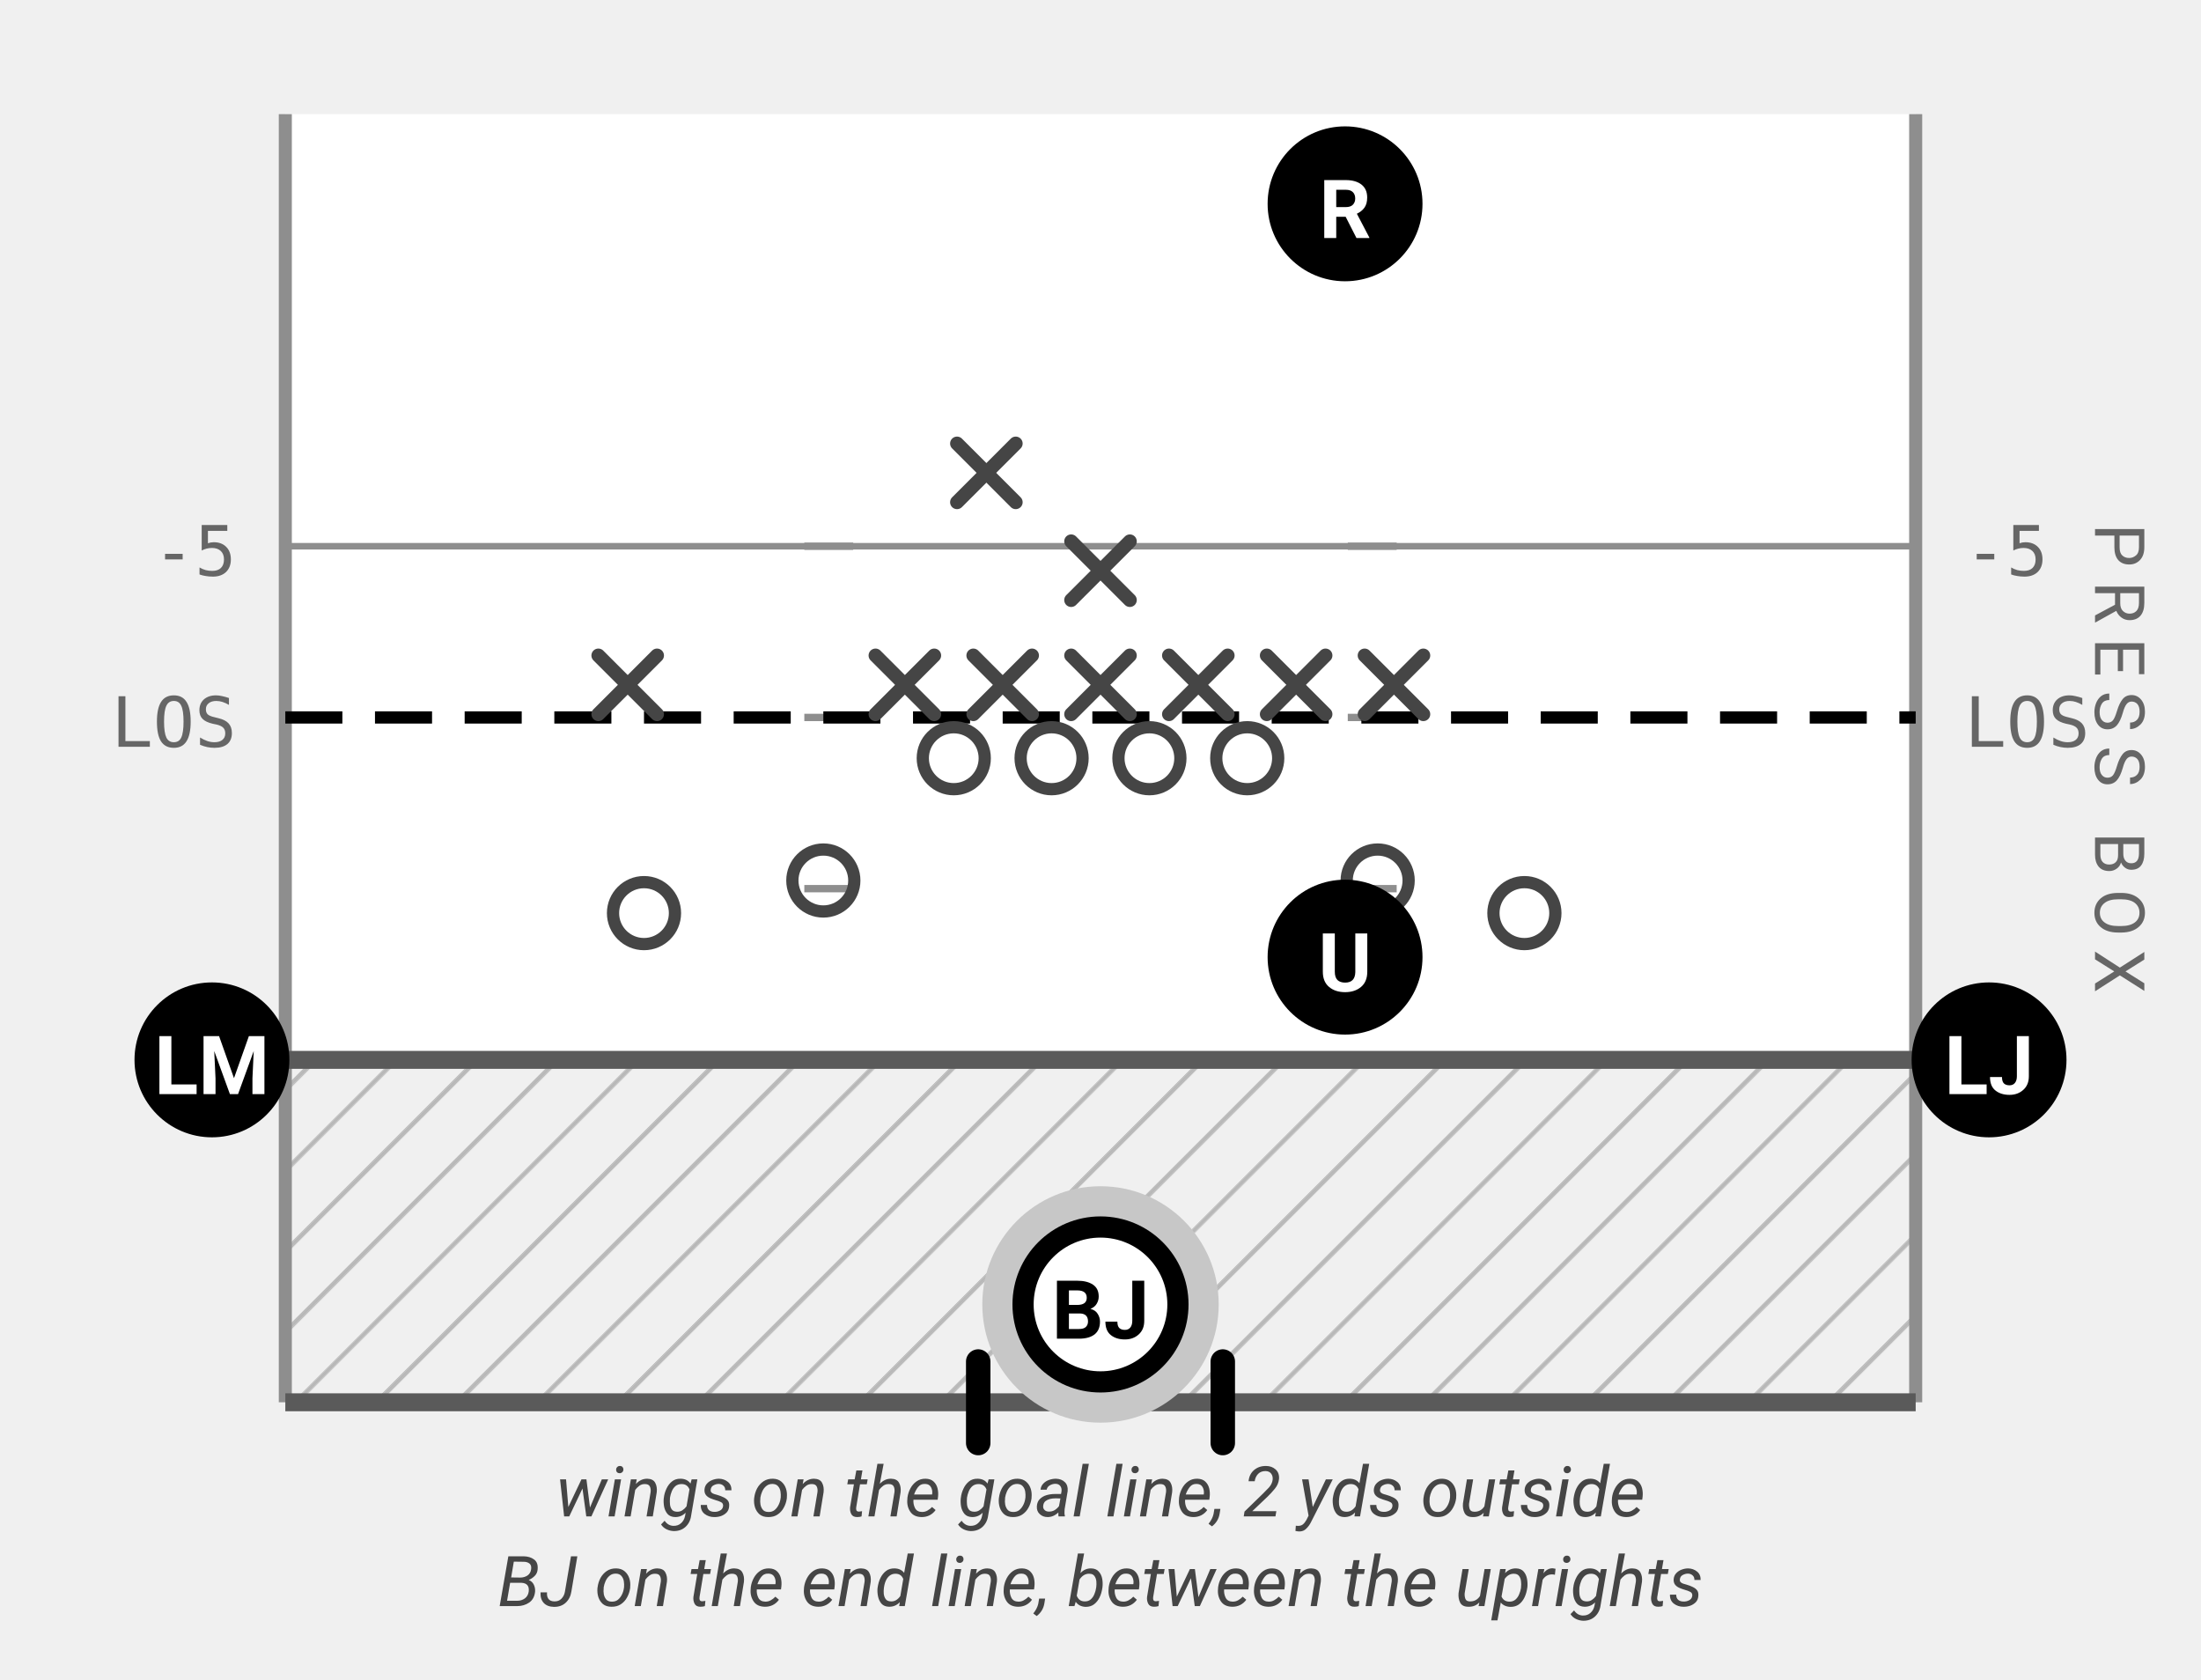
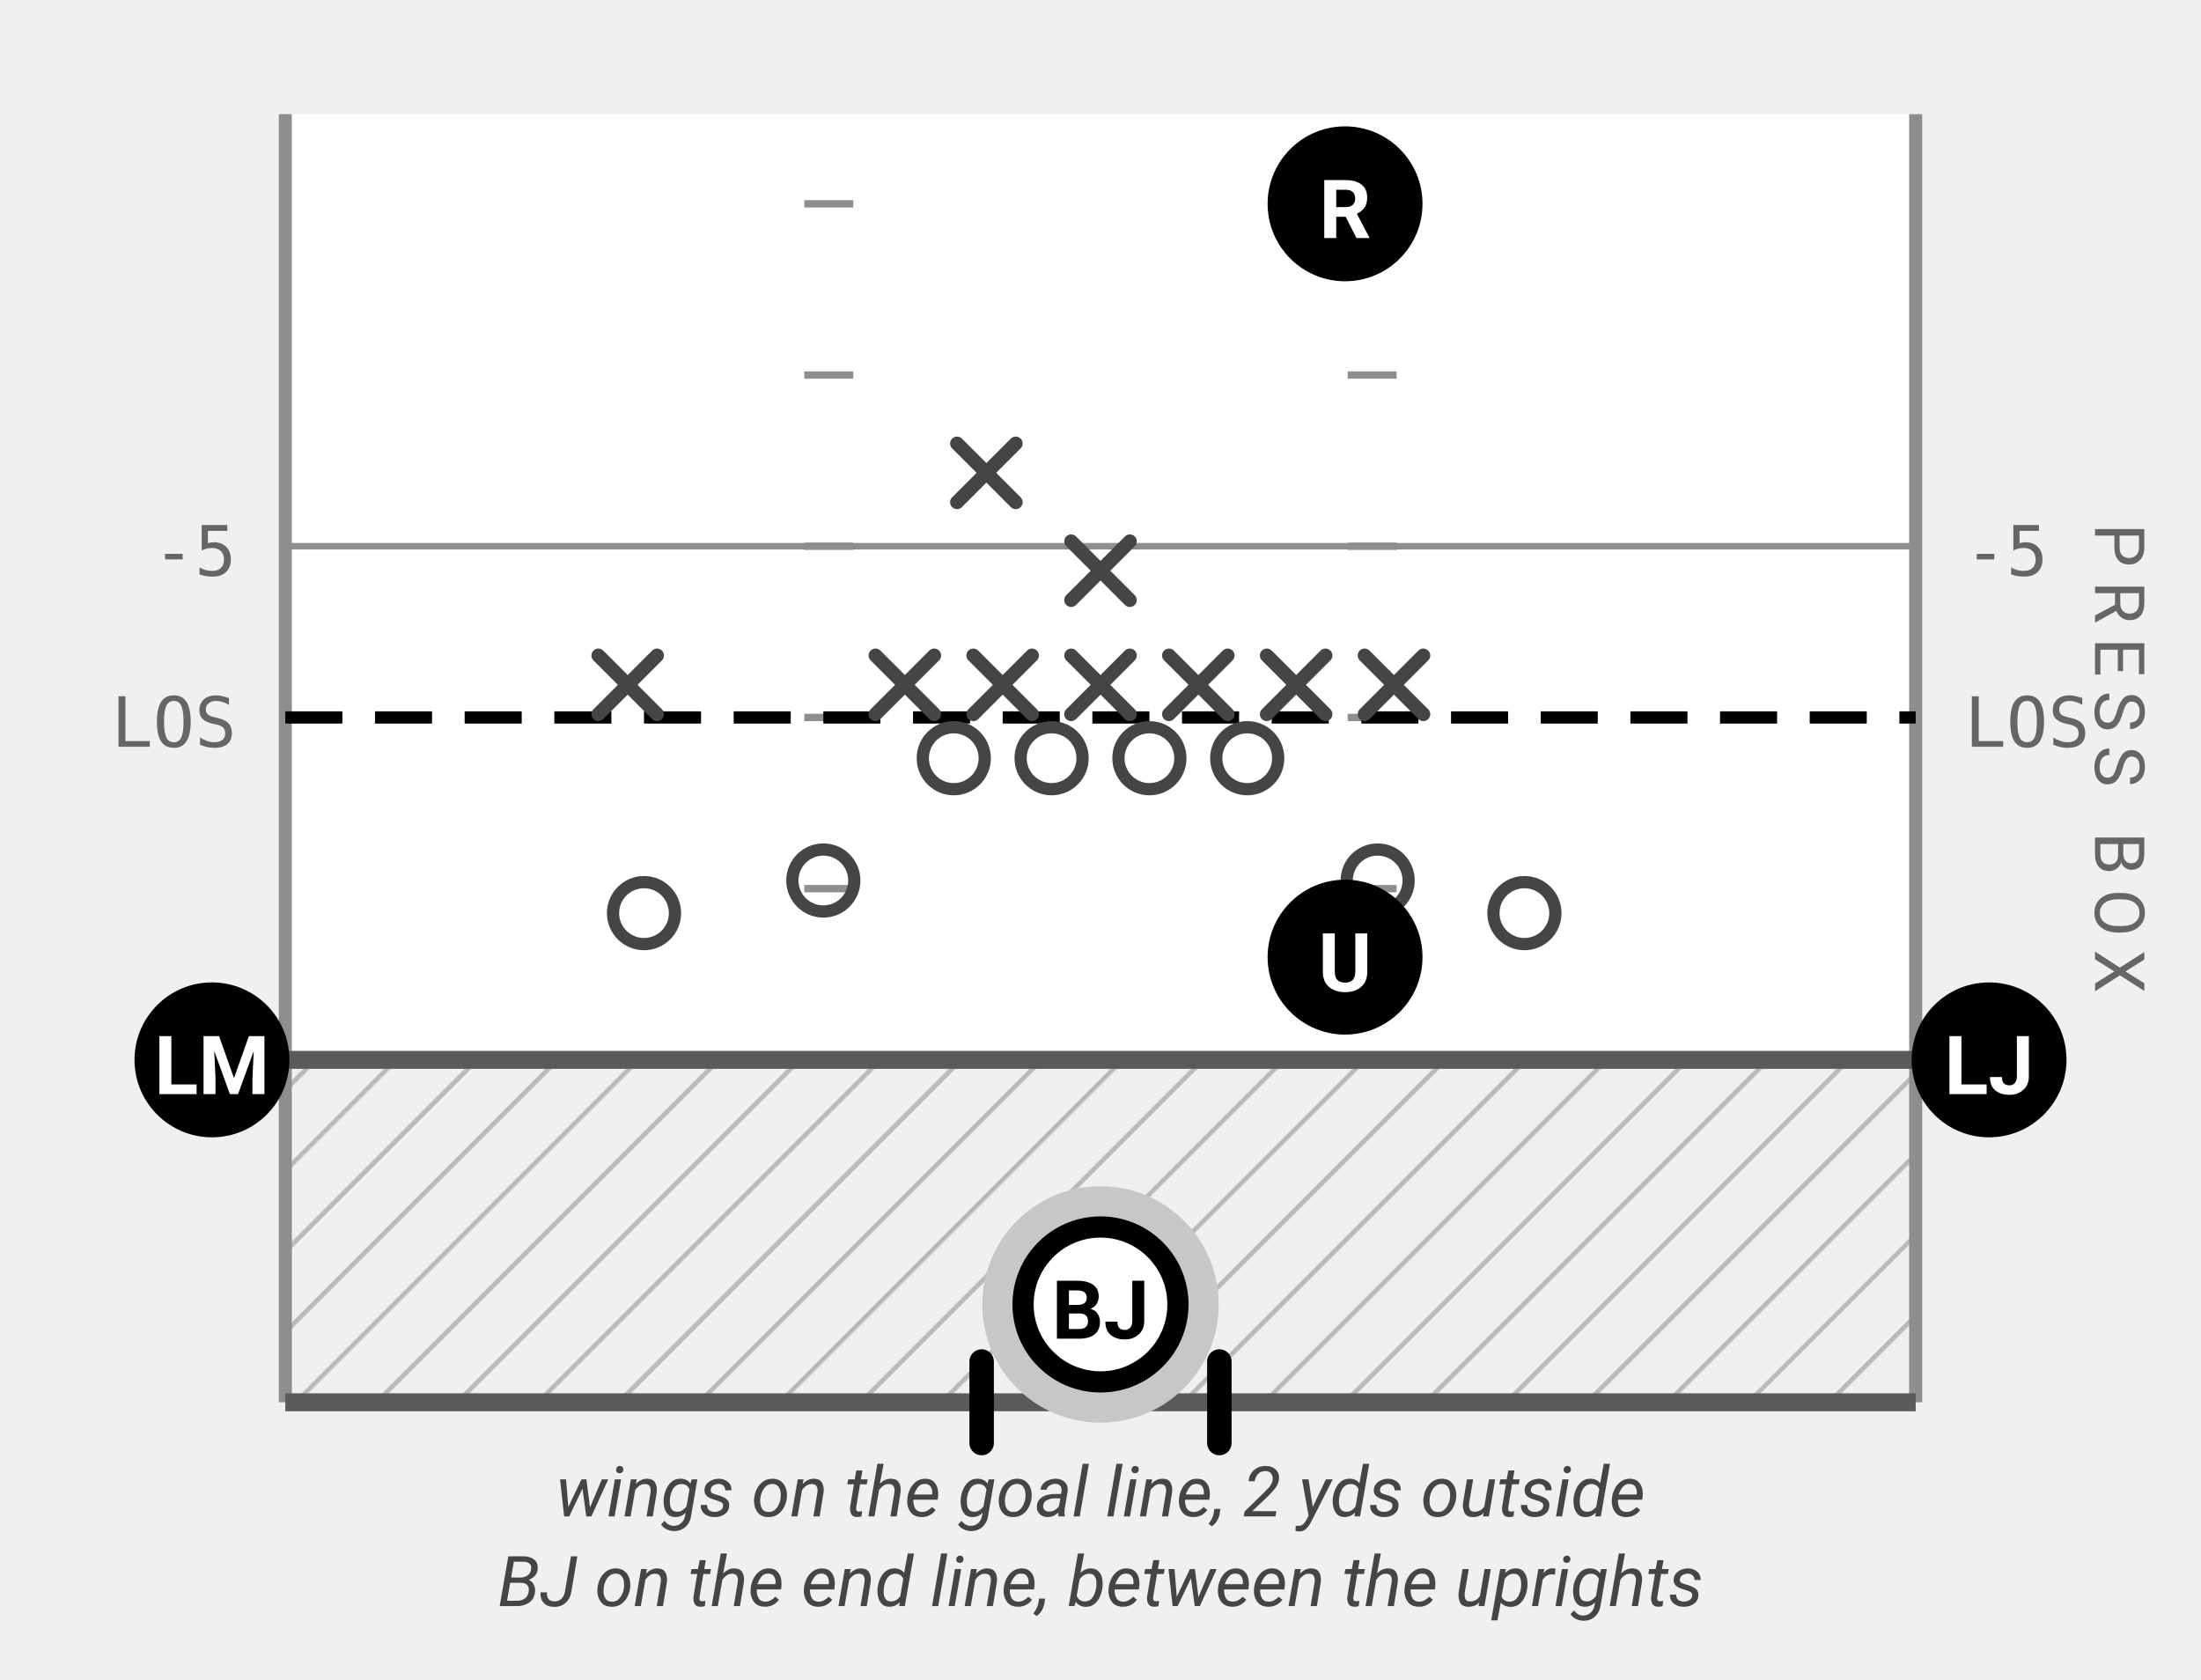
- <svg xmlns="http://www.w3.org/2000/svg" viewBox="0 0 270 206.0" role="img" aria-label="Goal line — Back Judge position, crew of 5">
+ <svg xmlns="http://www.w3.org/2000/svg" viewBox="0 0 270 206" role="img" aria-label="Goal line — Back Judge position, crew of 5">
  <style>svg{font-family:system-ui,-apple-system,"Segoe UI",Roboto,"Helvetica Neue",Arial,sans-serif}
.turf{fill:#FFFFFF}
.ez{fill:url(#hz)}
.hl{stroke:#B8B8B8;stroke-width:1.15}
.sl{stroke:#8E8E8E;stroke-width:1.6;fill:none}
.yl{stroke:#8E8E8E;stroke-width:.8;fill:none}
.gl{stroke:#5A5A5A;stroke-width:2.2;fill:none}
.rl{stroke:#000000;stroke-width:1.5;stroke-dasharray:7 4;fill:none}
.hash{stroke:#8E8E8E;stroke-width:.9}
.post{stroke:#000000;stroke-width:3;fill:none;stroke-linecap:round}
.ylab{font-family:ui-monospace,Menlo,Consolas,monospace;font-size:8.5px;fill:#666666}
.ylab.end{text-anchor:end}
.ylab.start{text-anchor:start}
.pb{font-size:8.5px;letter-spacing:.2em;fill:#666666;text-anchor:middle;text-transform:uppercase}
- .note{font-size:8.6px;fill:#454545;font-style:italic}
- .note.middle{text-anchor:middle}
- .note.start{text-anchor:start}
- .note.end{text-anchor:end}
.kp line{stroke:#454545;stroke-width:1.7;stroke-linecap:round}
.rp{fill:none;stroke:#454545;stroke-width:1.5}
.hat-b{fill:#000000}
.hat-w{fill:#FFFFFF;stroke:#000000;stroke-width:2.6}
.halo{fill:#C7C7C7}
.mk{font-size:10px;font-weight:600;text-anchor:middle}
.mk-l{fill:#FFFFFF}
.mk-d{fill:#000000}
.mv{stroke:#000000;stroke-width:1.7;fill:none;stroke-dasharray:.1 4.4;stroke-linecap:round}
- .arh{fill:#000000}</style>
+ .arh{fill:#000000}
+ .mvlab{font-size:8.4px;fill:#454545;text-anchor:middle;font-style:italic}
+ .note{font-size:8.6px;fill:#454545;font-style:italic}
+ .note.middle{text-anchor:middle}
+ .note.start{text-anchor:start}
+ .note.end{text-anchor:end}
+ .flagk{fill:#000000}
+ .flagt{stroke:#000000;stroke-width:1.4;stroke-linecap:round}</style>
  <defs>
    <pattern id="hz" width="7" height="7" patternUnits="userSpaceOnUse" patternTransform="rotate(45)">
      <line x1="0" y1="0" x2="0" y2="7" class="hl" />
    </pattern>
    <marker id="ar" viewBox="0 0 10 10" refX="8" refY="5" markerWidth="5" markerHeight="5" orient="auto-start-reverse">
      <path d="M0,1 L9,5 L0,9 z" class="arh" />
    </marker>
  </defs>
-   <rect x="35.0" y="14" width="200.0" height="116.0" class="turf" />
-   <rect x="35.0" y="130.0" width="200.0" height="42.0" class="ez" />
-   <line x1="98.667" y1="67.0" x2="104.667" y2="67.0" class="hash" />
-   <line x1="165.333" y1="67.0" x2="171.333" y2="67.0" class="hash" />
-   <line x1="98.667" y1="88.0" x2="104.667" y2="88.0" class="hash" />
-   <line x1="165.333" y1="88.0" x2="171.333" y2="88.0" class="hash" />
-   <line x1="98.667" y1="109.0" x2="104.667" y2="109.0" class="hash" />
-   <line x1="165.333" y1="109.0" x2="171.333" y2="109.0" class="hash" />
-   <line x1="35.0" y1="14" x2="35.0" y2="172.0" class="sl" />
-   <line x1="235.0" y1="14" x2="235.0" y2="172.0" class="sl" />
-   <line x1="35.0" y1="67.0" x2="235.0" y2="67.0" class="yl" />
-   <text x="29.0" y="70.6" class="ylab end">-5</text>
-   <text x="241.0" y="70.6" class="ylab start">-5</text>
-   <line x1="35.0" y1="88.0" x2="235.0" y2="88.0" class="rl" />
-   <text x="29.0" y="91.6" class="ylab end">LOS</text>
-   <text x="241.0" y="91.6" class="ylab start">LOS</text>
-   <line x1="35.0" y1="130.0" x2="235.0" y2="130.0" class="gl" />
-   <text x="29.0" y="133.6" class="ylab end">G</text>
-   <text x="241.0" y="133.6" class="ylab start">G</text>
-   <line x1="35.0" y1="172.0" x2="235.0" y2="172.0" class="gl" />
-   <line x1="120.0" y1="167.0" x2="120.0" y2="177.0" class="post" />
-   <line x1="150.0" y1="167.0" x2="150.0" y2="177.0" class="post" />
-   <text x="257.0" y="93.0" class="pb" transform="rotate(90 257.0 93.0)">PRESS BOX</text>
+   <rect x="35" y="14" width="200" height="116" class="turf" />
+   <rect x="35" y="130" width="200" height="42" class="ez" />
+   <line x1="98.67" y1="25" x2="104.67" y2="25" class="hash" />
+   <line x1="165.33" y1="25" x2="171.33" y2="25" class="hash" />
+   <line x1="98.67" y1="46" x2="104.67" y2="46" class="hash" />
+   <line x1="165.33" y1="46" x2="171.33" y2="46" class="hash" />
+   <line x1="98.67" y1="67" x2="104.67" y2="67" class="hash" />
+   <line x1="165.33" y1="67" x2="171.33" y2="67" class="hash" />
+   <line x1="98.67" y1="88" x2="104.67" y2="88" class="hash" />
+   <line x1="165.33" y1="88" x2="171.33" y2="88" class="hash" />
+   <line x1="98.67" y1="109" x2="104.67" y2="109" class="hash" />
+   <line x1="165.33" y1="109" x2="171.33" y2="109" class="hash" />
+   <line x1="98.67" y1="130" x2="104.67" y2="130" class="hash" />
+   <line x1="165.33" y1="130" x2="171.33" y2="130" class="hash" />
+   <line x1="35" y1="14" x2="35" y2="172" class="sl" />
+   <line x1="235" y1="14" x2="235" y2="172" class="sl" />
+   <line x1="35" y1="67" x2="235" y2="67" class="yl" />
+   <text x="29" y="70.6" class="ylab end">-5</text>
+   <text x="241" y="70.6" class="ylab start">-5</text>
+   <line x1="35" y1="88" x2="235" y2="88" class="rl" />
+   <text x="29" y="91.6" class="ylab end">LOS</text>
+   <text x="241" y="91.6" class="ylab start">LOS</text>
+   <line x1="35" y1="130" x2="235" y2="130" class="gl" />
+   <text x="29" y="133.6" class="ylab end">G</text>
+   <text x="241" y="133.6" class="ylab start">G</text>
+   <line x1="35" y1="172" x2="235" y2="172" class="gl" />
+   <line x1="120.42" y1="167" x2="120.42" y2="177" class="post" />
+   <line x1="149.58" y1="167" x2="149.58" y2="177" class="post" />
+   <text x="257" y="93" class="pb" transform="rotate(90 257 93)">PRESS BOX</text>
  <g class="kp">
    <line x1="107.4" y1="80.4" x2="114.6" y2="87.6" />
    <line x1="107.4" y1="87.6" x2="114.6" y2="80.4" />
  </g>
  <g class="kp">
    <line x1="119.4" y1="80.4" x2="126.6" y2="87.6" />
    <line x1="119.4" y1="87.6" x2="126.6" y2="80.4" />
  </g>
  <g class="kp">
    <line x1="131.4" y1="80.4" x2="138.6" y2="87.6" />
    <line x1="131.4" y1="87.6" x2="138.6" y2="80.4" />
  </g>
  <g class="kp">
    <line x1="143.4" y1="80.4" x2="150.6" y2="87.6" />
    <line x1="143.4" y1="87.6" x2="150.6" y2="80.4" />
  </g>
  <g class="kp">
    <line x1="155.4" y1="80.4" x2="162.6" y2="87.6" />
    <line x1="155.4" y1="87.6" x2="162.6" y2="80.4" />
  </g>
  <g class="kp">
    <line x1="167.4" y1="80.4" x2="174.6" y2="87.6" />
    <line x1="167.4" y1="87.6" x2="174.6" y2="80.4" />
  </g>
  <g class="kp">
    <line x1="73.4" y1="80.4" x2="80.6" y2="87.6" />
    <line x1="73.4" y1="87.6" x2="80.6" y2="80.4" />
  </g>
  <g class="kp">
    <line x1="131.4" y1="66.4" x2="138.6" y2="73.6" />
    <line x1="131.4" y1="73.6" x2="138.6" y2="66.4" />
  </g>
  <g class="kp">
    <line x1="117.4" y1="54.4" x2="124.6" y2="61.6" />
    <line x1="117.4" y1="61.6" x2="124.6" y2="54.4" />
  </g>
-   <circle cx="117.0" cy="93.0" r="3.8" class="rp" />
-   <circle cx="129.0" cy="93.0" r="3.8" class="rp" />
-   <circle cx="141.0" cy="93.0" r="3.8" class="rp" />
-   <circle cx="153.0" cy="93.0" r="3.8" class="rp" />
-   <circle cx="101.0" cy="108.0" r="3.8" class="rp" />
-   <circle cx="169.0" cy="108.0" r="3.8" class="rp" />
-   <circle cx="79.0" cy="112.0" r="3.8" class="rp" />
-   <circle cx="187.0" cy="112.0" r="3.8" class="rp" />
+   <circle cx="117" cy="93" r="3.8" class="rp" />
+   <circle cx="129" cy="93" r="3.8" class="rp" />
+   <circle cx="141" cy="93" r="3.8" class="rp" />
+   <circle cx="153" cy="93" r="3.8" class="rp" />
+   <circle cx="101" cy="108" r="3.8" class="rp" />
+   <circle cx="169" cy="108" r="3.8" class="rp" />
+   <circle cx="79" cy="112" r="3.8" class="rp" />
+   <circle cx="187" cy="112" r="3.8" class="rp" />
  <g>
-     <circle cx="165.0" cy="25.0" r="9.5" class="hat-b" />
-     <text x="165.0" y="29.2" class="mk mk-l">R</text>
+     <circle cx="165" cy="25" r="9.5" class="hat-b" />
+     <text x="165" y="29.2" class="mk mk-l">R</text>
  </g>
  <g>
-     <circle cx="165.0" cy="117.4" r="9.5" class="hat-b" />
-     <text x="165.0" y="121.6" class="mk mk-l">U</text>
+     <circle cx="165" cy="117.4" r="9.5" class="hat-b" />
+     <text x="165" y="121.6" class="mk mk-l">U</text>
  </g>
  <g>
-     <circle cx="26.0" cy="130.0" r="9.5" class="hat-b" />
-     <text x="26.0" y="134.2" class="mk mk-l">LM</text>
+     <circle cx="26" cy="130" r="9.5" class="hat-b" />
+     <text x="26" y="134.2" class="mk mk-l">LM</text>
  </g>
  <g>
-     <circle cx="244.0" cy="130.0" r="9.5" class="hat-b" />
-     <text x="244.0" y="134.2" class="mk mk-l">LJ</text>
+     <circle cx="244" cy="130" r="9.5" class="hat-b" />
+     <text x="244" y="134.2" class="mk mk-l">LJ</text>
  </g>
  <g class="you">
-     <circle cx="135.0" cy="160.0" r="14.5" class="halo" />
-     <circle cx="135.0" cy="160.0" r="9.5" class="hat-w" />
-     <text x="135.0" y="164.2" class="mk mk-d">BJ</text>
+     <circle cx="135" cy="160" r="14.5" class="halo" />
+     <circle cx="135" cy="160" r="9.5" class="hat-w" />
+     <text x="135" y="164.2" class="mk mk-d">BJ</text>
  </g>
-   <text x="135.0" y="197.0" class="note middle">BJ on the end line, between the uprights</text>
-   <text x="135.0" y="186.0" class="note middle">wings on the goal line, 2 yds outside</text>
+   <text x="135" y="197" class="note middle">BJ on the end line, between the uprights</text>
+   <text x="135" y="186" class="note middle">wings on the goal line, 2 yds outside</text>
</svg>
